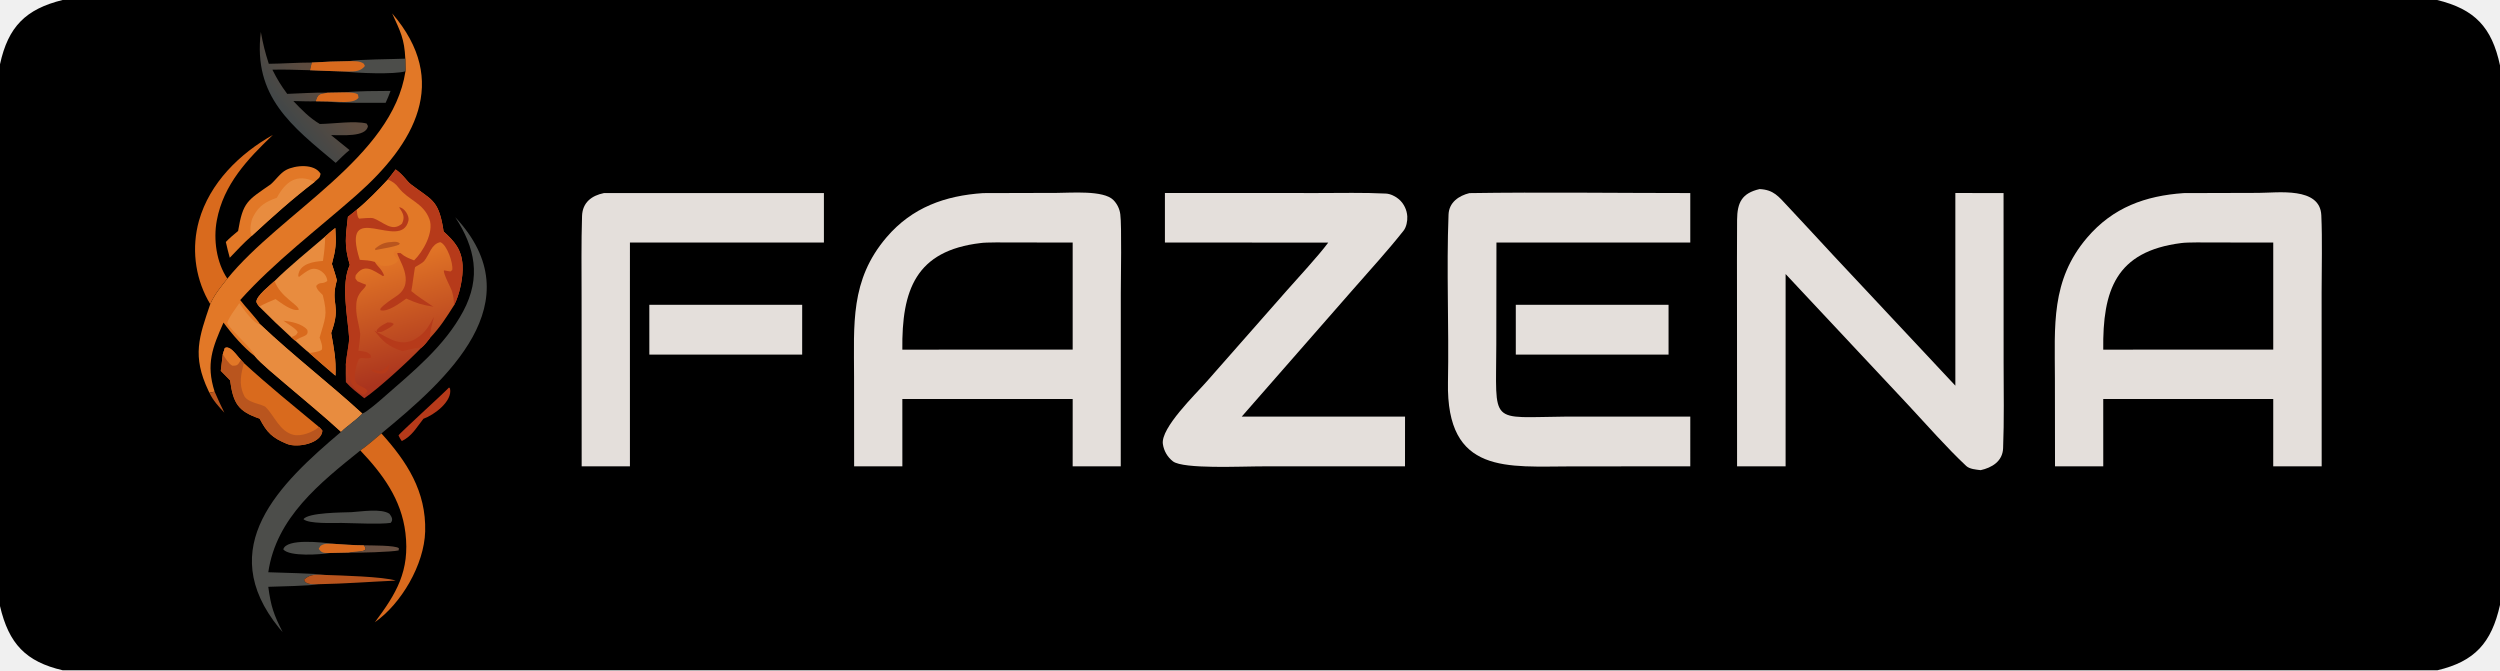
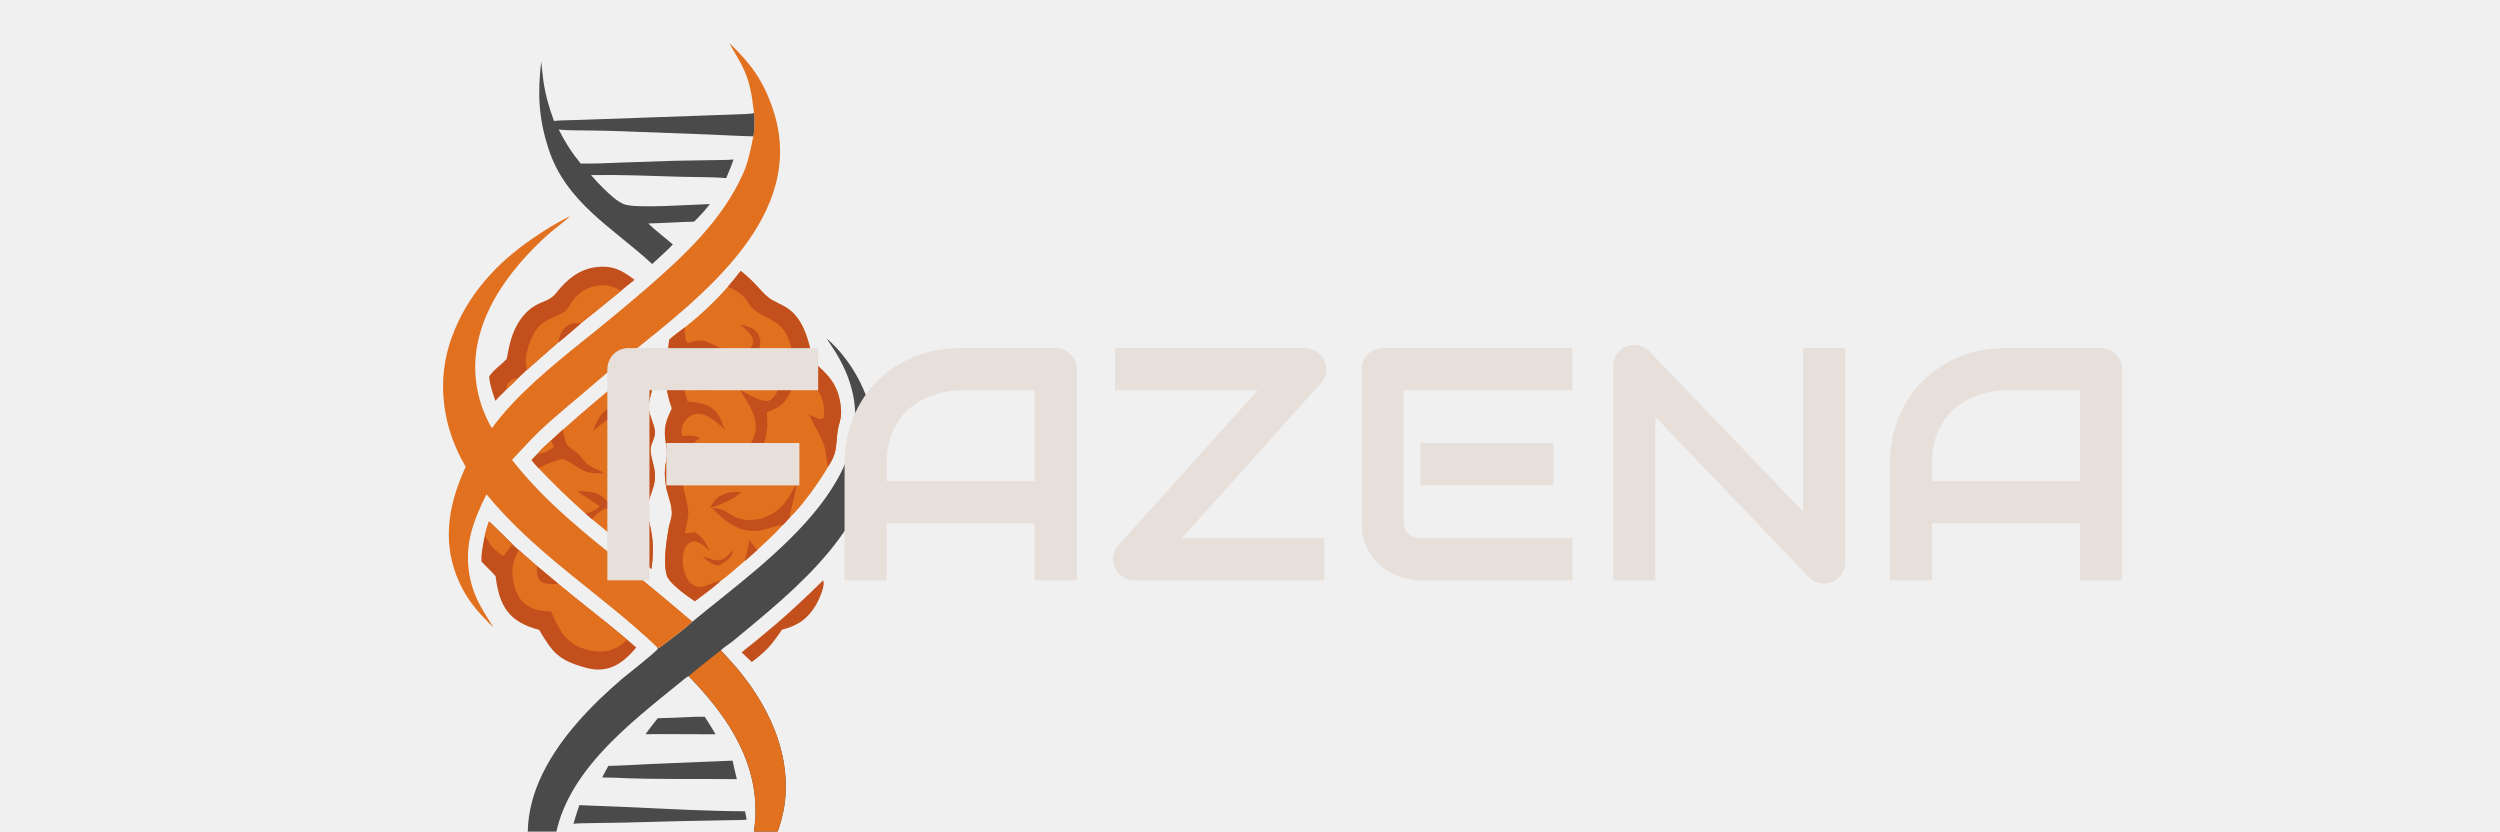
- <svg xmlns="http://www.w3.org/2000/svg" width="138" height="37" viewBox="0 0 138 37">
-   <path transform="scale(0.0705882 0.0722656)" d="M48.907 0L1905.88 0C1935.1 7.007 1948.63 20.629 1955 49.966L1955 462.079C1948.33 491.232 1935.11 505.264 1906.03 512L49.065 512C20.246 505.436 6.916 491.861 0 462.95L0 49.075C6.407 20.328 20.138 6.979 48.907 0Z" />
-   <path fill="#E4DFDB" transform="scale(0.0705882 0.0722656)" d="M1707.6 147.5L1766.06 147.336C1781.18 147.304 1814.29 142.516 1815.27 164.437C1816.13 183.747 1815.51 203.836 1815.51 223.254L1815.55 356.21L1777.66 356.212L1777.68 304.786L1715.88 304.782L1644.74 304.788L1644.75 356.214L1607.02 356.216L1606.93 289.128C1606.9 249.005 1603.56 214.17 1632.14 181.51C1652.39 158.369 1677.74 149.561 1707.6 147.5Z" />
-   <path transform="scale(0.0705882 0.0722656)" d="M1705.67 185.668C1710.52 184.966 1725.12 185.209 1730.43 185.211L1777.68 185.283L1777.68 267.062L1717.78 267.05L1644.74 267.076C1644.19 221.642 1654.59 192.028 1705.67 185.668Z" />
-   <path fill="#E4DFDB" transform="scale(0.0705882 0.0722656)" d="M768.779 147.502L826.426 147.349C837.399 147.331 862.951 145.189 870.612 152.747C873.619 155.684 875.546 159.551 876.08 163.721C877.267 172.516 876.471 212.855 876.469 224.045L876.426 356.209L838.823 356.213L838.842 304.787L777.513 304.782L705.635 304.788L705.651 356.217L667.931 356.213L667.877 287.783C667.868 247.751 664.659 213.974 693.282 181.253C713.323 158.343 739.183 149.457 768.779 147.502Z" />
-   <path transform="scale(0.0705882 0.0722656)" d="M766.847 185.656C770.836 185.002 786.453 185.196 791.054 185.199L838.83 185.285L838.834 267.064L779.423 267.05L705.63 267.08C705.105 221.62 715.997 191.518 766.847 185.656Z" />
-   <path fill="#E4DFDB" transform="scale(0.0705882 0.0722656)" d="M1376 144.423C1387.03 144.95 1390.74 150.017 1397.95 157.493C1409.83 169.816 1421.52 182.331 1433.34 194.717L1529.09 294.595L1529.08 147.438L1566.78 147.469L1566.83 277.654C1566.86 299.164 1567.29 320.929 1566.43 342.396C1566.03 352.479 1557.55 357.245 1548.89 359.131C1545.26 358.694 1540.23 358.341 1537.6 355.933C1522.31 341.935 1506.76 324.566 1492.44 309.559L1396.35 209.328L1396.34 356.216L1358.39 356.204L1358.33 228.454C1358.31 208.296 1358.26 188.141 1358.4 167.983C1358.5 154.575 1362.26 147.557 1376 144.423Z" />
-   <path fill="#E4DFDB" transform="scale(0.0705882 0.0722656)" d="M910.962 147.434L1030.78 147.449C1047.96 147.448 1066.64 147.018 1083.79 147.864C1087.34 148.039 1091.37 149.98 1094.1 152.331C1097.88 155.622 1100.19 160.289 1100.5 165.291C1100.71 168.841 1099.79 173.489 1097.58 176.217C1085.39 191.28 1071.13 206.545 1058.18 220.972L971.05 318.206L1098.74 318.207L1098.71 356.216L984.466 356.234C971.463 356.235 925.419 358.433 917.288 352.438C912.988 349.223 910.135 344.435 909.352 339.121C907.638 326.839 934.674 301.411 943.668 291.427L1005.93 222.322C1015 212.256 1030.89 195.575 1038.7 185.288L910.962 185.282L910.962 147.434Z" />
-   <path fill="#E4DFDB" transform="scale(0.0705882 0.0722656)" d="M1149.07 147.516C1205.85 146.653 1264.84 147.48 1321.8 147.472L1321.8 185.283L1170.22 185.278L1170.11 262.944C1170.06 325.579 1163.68 318.704 1225.22 318.212L1321.81 318.208L1321.8 356.217L1229.7 356.246C1178.92 356.256 1130.88 362.956 1132.31 291.855C1133.16 249.859 1131.06 205.977 1132.76 163.867C1133.14 154.524 1140.86 149.498 1149.07 147.516Z" />
-   <path fill="#E4DFDB" transform="scale(0.0705882 0.0722656)" d="M472.244 147.491L644.298 147.482L644.299 185.283L492.609 185.276L492.593 221.134L492.604 356.207L454.865 356.217L454.804 227.168C454.802 206.494 454.486 185.675 455.16 165.03C455.503 154.561 462.789 149.384 472.244 147.491Z" />
+ <svg xmlns="http://www.w3.org/2000/svg" width="965" height="321" viewBox="0 0 965 321" fill="none">
+   <g clip-path="url(#clip0_0_1)">
+     <path d="M319.024 130.594C329.187 139.242 336.855 153.95 337.58 167.46C339.44 202.081 307.169 227.353 283.065 247.326C281.514 248.611 279.7 249.631 278.24 251.005C280.901 253.951 283.584 256.757 286.068 259.878C296.633 273.149 304.192 289.206 303.241 306.487C302.229 324.859 290.158 341.864 276.889 353.965C275.593 355.148 272.627 357.563 271.2 358.488C273.132 355.802 275.395 353.055 277.416 350.379C281.958 344.362 284.841 339.39 287.942 332.623C286.284 332.861 281.246 332.846 279.352 332.907C274.132 333.107 268.913 333.339 263.696 333.604L240.872 334.67C231.915 335.171 222.651 335.832 213.701 336.108C214.41 342.705 216.239 350.646 219.334 356.555C220.624 359.018 222.718 361.4 223.787 363.972L223.89 364.224C217.68 356.717 214.268 353.44 209.668 344.722C192.324 311.849 216.016 282.634 240.281 261.89C241.974 260.442 253.587 251.436 253.957 250.328L253.398 249.589C253.845 249.885 253.903 249.974 254.436 250.061C255.056 249.676 255.636 249.246 256.21 248.798C259.931 245.899 263.802 243.151 267.28 239.96C296.441 215.758 349.247 180.884 323.061 136.813C321.785 134.666 320.349 132.699 319.024 130.594ZM288.64 330.973C297.692 303.075 285.048 280.649 265.846 261.024C265.302 261.069 264.011 262.229 263.502 262.643C243.238 279.127 215.998 299.345 213.809 327.489L256.495 329.482C267.313 329.927 277.821 330.271 288.64 330.973Z" fill="#4A4A4A" />
+     <path d="M223.625 310.784L244.624 311.631C258.746 312.304 273.449 313.083 287.582 313.155L288.226 316.392C287.094 316.498 285.887 316.509 284.745 316.541C270.27 316.754 255.798 317.079 241.328 317.517L227.603 317.729C225.84 317.771 223.036 317.773 221.358 317.981C222.034 315.518 222.815 313.209 223.625 310.784Z" fill="#4A4A4A" />
+     <path d="M279.956 293.716L282.779 293.619C283.282 296.007 283.832 298.385 284.429 300.752C269.1 300.57 252.892 300.954 237.603 300.217L232.431 300.093C233.197 298.589 233.992 297.101 234.817 295.628C240.106 295.551 245.52 295.149 250.825 294.912L279.956 293.716Z" fill="#4A4A4A" />
+     <path d="M266.179 276.775C268.212 276.627 270.017 276.648 272.046 276.688C273.392 278.824 274.99 281.243 276.176 283.436C270.452 283.382 264.728 283.362 259.003 283.376C255.733 283.344 252.462 283.356 249.191 283.413C250.508 281.442 252.399 279.165 253.882 277.239C258.078 277.142 261.979 276.985 266.179 276.775Z" fill="#4A4A4A" />
+     <path d="M278.24 251.005C280.901 253.951 283.584 256.757 286.068 259.878C296.633 273.15 304.192 289.206 303.241 306.487C302.229 324.859 290.158 341.864 276.889 353.966C275.593 355.148 272.627 357.563 271.2 358.488C273.132 355.802 275.395 353.055 277.416 350.379C281.958 344.362 284.841 339.39 287.942 332.623C288.125 332.303 288.482 331.359 288.64 330.973C297.692 303.075 285.048 280.649 265.846 261.024C266.147 260.467 276.838 252.145 278.24 251.005Z" fill="#E1701F" />
+     <path d="M285.894 104.595C288.21 106.381 289.829 107.911 291.806 110.016C293.384 111.616 294.917 113.551 296.707 114.916C298.922 116.605 301.782 117.478 304.062 119.078C309.503 122.895 311.599 129.498 312.984 135.659C313.266 136.917 313.589 138.467 313.968 139.7C319.971 144.831 323.583 148.666 324.533 156.946C325.088 161.78 323.737 162.968 323.233 167.042C322.505 172.929 323.214 174.518 319.679 180.131C316.765 185.243 309.422 195.666 304.969 199.635C304.107 200.703 303.052 201.736 302.085 202.725C299.038 206.123 295.664 209.207 292.297 212.289C290.729 213.685 289.049 215.235 287.446 216.563C285.797 217.986 279.801 223.255 278.286 224.13C275.444 226.739 271.346 229.737 268.218 232.074C265.343 230.135 258.467 225.362 257.419 222.177C255.874 217.487 257.269 208.59 258.15 203.592C258.435 201.977 259.347 199.875 259.334 198.236C259.377 194.423 257.512 190.885 256.986 187.143C256.711 185.191 256.512 183.153 256.692 181.186C256.735 179.329 257.656 175.911 257.418 174.156C256.338 166.213 255.855 165.038 259.36 157.637C256.727 150.315 256.551 145.356 257.632 137.786C257.921 135.76 258.011 133.325 258.327 131.141C259.777 129.745 262.596 127.697 264.291 126.404C270.294 121.7 275.85 116.46 280.889 110.75C282.629 108.757 284.299 106.704 285.894 104.595Z" fill="#E1701F" />
+     <path d="M285.626 125.279C288.259 125.859 291.394 126.534 292.673 128.983C296.302 135.986 286.783 141.69 280.605 139.901C276.401 138.683 271.638 134.954 267.376 137.549C261.259 141.273 263.803 149.806 265.403 154.947C274.069 155.875 276.883 157.061 279.672 165.703C275.643 162.13 269.647 156.417 264.679 162.188C263.517 163.545 262.945 165.305 263.088 167.08C263.121 167.485 263.194 167.92 263.262 168.322C266.683 167.957 267.03 167.906 270.173 169.019C265.373 172.909 264.231 174.623 263.429 180.921C262.637 187.149 265.093 191.522 265.693 197.426C265.889 199.351 264.678 203.61 264.414 205.872C265.776 205.737 266.921 205.582 268.274 205.364C271.362 207.651 272.255 209.183 273.894 212.607C272.53 211.356 269.75 208.766 267.79 209.011C261.545 209.792 262.991 222.19 266.717 225.158C271.044 228.604 274.093 224.527 278.286 224.13C275.444 226.739 271.346 229.737 268.218 232.074C265.343 230.135 258.467 225.362 257.419 222.177C255.874 217.487 257.269 208.59 258.15 203.592C258.435 201.977 259.347 199.875 259.334 198.236C259.377 194.423 257.512 190.885 256.986 187.143C256.711 185.191 256.512 183.153 256.692 181.186C256.735 179.329 257.656 175.911 257.418 174.156C256.338 166.213 255.855 165.038 259.36 157.637C256.727 150.315 256.551 145.356 257.632 137.786C257.921 135.76 258.011 133.325 258.327 131.141C259.777 129.745 262.596 127.697 264.291 126.404C264.367 127.96 264.315 131.193 265.293 132.275C266.657 132.461 268.576 130.971 271.387 131.505C276.923 132.558 282.802 139.196 288.374 135.326C293.636 131.671 288.77 127.791 285.626 125.279Z" fill="#C34F1C" />
+     <path d="M285.894 104.595C288.21 106.381 289.829 107.911 291.806 110.016C293.384 111.616 294.917 113.551 296.707 114.916C298.922 116.605 301.782 117.478 304.062 119.078C309.503 122.895 311.599 129.498 312.984 135.659C313.266 136.917 313.589 138.467 313.968 139.7C319.971 144.831 323.583 148.666 324.533 156.946C325.088 161.78 323.737 162.968 323.233 167.042C322.505 172.929 323.214 174.518 319.679 180.131C319.451 179.647 318.951 176.364 318.879 175.652C318.261 169.516 314.564 165.449 312.309 160.022C313.813 160.584 315.371 161.739 316.989 161.782C317.323 161.635 317.8 161.449 317.897 161.007C319.108 155.502 315.416 148.034 310.609 145.387C307.742 143.809 305.776 149.967 304.776 152.006C302.687 156.265 300.301 157.477 295.962 159.207C296.482 165.127 296.064 166.659 294.657 172.461C297.511 174.937 302.47 177.891 305.726 179.927C298.457 179.956 298.642 178.709 292.081 176.67C284.004 180.571 285.093 182.883 275.803 182.644C276.965 181.993 278.12 181.328 279.266 180.651C284.16 177.753 289.974 173.035 291.449 167.269C292.951 161.402 288.568 155.289 285.555 150.475C287.854 151.621 294.259 155.551 296.766 154.666C299.826 153.355 300.98 148.541 302.423 146.329C306.628 139.843 306.969 137.336 304.156 130.383C300.628 121.662 292.41 123.526 288.377 116.224C286.858 113.475 283.637 111.786 280.889 110.75C282.629 108.757 284.299 106.704 285.894 104.595Z" fill="#C34F1C" />
+     <path d="M274.868 196.079C278.583 196.176 279.855 197.295 282.851 199.055C289.026 202.683 297.478 200.085 302.081 195.091C304.284 192.702 305.767 189.586 307.403 186.788C307.058 190.865 305.791 194.894 304.821 198.843C304.751 199.129 304.854 199.382 304.969 199.635C304.107 200.703 303.052 201.736 302.085 202.725C301.07 202.283 296.386 204.153 294.791 204.501C293.294 204.84 291.759 204.985 290.225 204.934C283.889 204.702 279.017 200.458 274.868 196.079Z" fill="#C34F1C" />
+     <path d="M287.446 216.563C288.132 213.063 288.855 212.306 289.123 208.403C290.245 209.581 291.301 210.994 292.297 212.289C290.729 213.685 289.049 215.235 287.446 216.563Z" fill="#C34F1C" />
+     <path d="M284.26 145.394C285.341 145.356 287.095 145.421 287.909 146.163L287.818 146.484C286.047 147.765 277.758 149.099 275.112 149.688C273.857 150.04 272.494 150.578 271.259 151.035C275.227 147.186 278.85 145.777 284.26 145.394Z" fill="#C34F1C" />
+     <path d="M282.105 189.995C283.353 189.882 284.889 189.931 286.167 189.94C283.911 192.096 280.497 193.683 277.648 194.878C276.774 195.254 275.06 195.742 274.091 196.045C276.026 192.191 277.871 190.872 282.105 189.995Z" fill="#C34F1C" />
+     <path d="M282.681 212.553L282.806 212.741C282.581 215.443 279.452 217.228 277.256 218.361C274.992 217.81 274.109 217.278 272.371 215.851L271.286 214.562C276.771 216.895 278.477 217.493 282.681 212.553Z" fill="#C34F1C" />
+     <path d="M281.511 16.579C289.963 24.774 294.498 30.861 298.313 42.069C312.258 83.034 270.77 114.466 243.07 136.704C236.73 141.862 230.47 147.116 224.291 152.462C216.953 158.712 209.524 164.607 203.036 171.766C201.277 173.707 199.377 175.561 197.636 177.522C210.579 193.983 225.898 205.954 242.094 218.99C250.573 225.88 258.969 232.871 267.28 239.96C263.802 243.151 259.931 245.899 256.21 248.798C255.636 249.246 255.056 249.676 254.436 250.061C253.903 249.974 253.845 249.885 253.398 249.589C231.956 229.179 206.949 214.192 187.807 190.801C185.442 195.29 182.796 201.506 181.669 206.415C179.562 215.223 180.655 224.486 184.754 232.572C186.217 235.507 188.722 239.406 190.506 242.225C184.022 235.912 179.477 230.761 176.139 222.021C170.654 207.658 173.552 193.657 179.759 180.17C170.754 164.887 168.265 146.972 174.382 130.193C180.304 113.952 191.594 101.54 205.818 91.894C210.693 88.589 214.777 85.962 220.13 83.445C216.932 86.322 213.281 88.834 210.045 91.866C199.128 102.094 188.98 114.783 185.085 129.396C181.767 141.513 183.49 154.445 189.868 165.29C198.762 152.926 213.034 141.251 224.912 131.715C233.157 125.165 241.268 118.451 249.241 111.577C263.895 98.88 278.788 85.057 286.848 66.972C288.812 62.563 289.865 57.338 290.779 52.623C291.242 51.382 291.287 44.812 291.03 43.347C290.136 36.515 289.571 31.447 286.287 25.096C284.808 22.236 282.911 19.32 281.511 16.579Z" fill="#E1701F" />
+     <path d="M245.544 142.036C247.311 140.344 249.465 138.537 251.341 136.943C252.07 141.404 252.71 145.322 251.831 149.871C251.387 152.17 250.267 155.084 250.402 157.362C250.578 160.352 252.386 163.313 252.782 166.309C253.121 168.875 251.051 171.316 251.111 173.612C251.208 177.36 253.052 180.571 252.832 184.484C252.585 188.882 249.932 192.589 249.931 196.88C249.93 199.127 250.86 202.276 251.292 204.564C252.295 209.877 252.217 214.346 251.435 219.638C250.405 218.819 245.401 214.808 244.827 213.985C243.305 213.018 240.588 210.54 239.208 209.314L237.561 207.907C234.782 205.483 231.395 202.823 228.511 200.41L225.997 198.231C219.687 192.641 213.628 186.777 207.838 180.657C206.87 179.598 206.067 178.705 205.18 177.582C206.063 176.597 206.766 175.869 207.72 174.952C208.954 173.463 211.199 171.444 212.646 170.081C214.166 168.671 215.695 167.272 217.233 165.882C226.459 157.69 235.899 149.738 245.544 142.036Z" fill="#E1701F" />
+     <path d="M245.544 142.036C247.311 140.344 249.465 138.537 251.341 136.943C252.07 141.404 252.71 145.322 251.831 149.871C251.387 152.17 250.267 155.084 250.402 157.362C250.578 160.352 252.386 163.313 252.782 166.309C253.121 168.875 251.051 171.316 251.111 173.612C251.208 177.36 253.052 180.571 252.832 184.484C252.585 188.882 249.932 192.589 249.931 196.88C249.93 199.127 250.86 202.276 251.292 204.564C252.295 209.877 252.217 214.346 251.435 219.638C250.405 218.819 245.401 214.808 244.827 213.985C243.305 213.018 240.588 210.54 239.208 209.314L237.561 207.907C240.176 206.025 241.655 205.659 244.817 205.385C244.137 202.874 243.368 200.447 243.361 197.828C243.329 195.476 244.223 193.28 244.842 191.037C246.217 186.054 246.56 180.471 244.387 175.653C243.163 172.941 241.223 171.169 238.861 169.448C239.93 168.785 240.646 168.378 241.772 167.82C243.36 168.029 244.41 168.224 245.971 168.587C246.01 164.75 245.089 160.422 240.322 160.246C236.013 160.088 231.828 163.89 228.789 166.532C232.194 157.425 234.761 156.71 244.045 155.283C244.726 151.619 245.9 145.59 245.544 142.036Z" fill="#C34F1C" />
+     <path d="M239.208 209.314C242.161 207.941 245.606 211.6 244.827 213.985C243.305 213.018 240.588 210.54 239.208 209.314Z" fill="#E1701F" />
+     <path d="M212.646 170.081C214.166 168.671 215.695 167.272 217.233 165.882C217.53 167.253 218.06 170.062 218.629 171.221C219.288 172.565 222.259 174.213 223.3 175.282C224.86 176.886 225.525 178.477 227.545 179.729C229.25 180.785 231.636 181.549 233.182 182.676C229.945 182.717 227.001 182.815 224.093 181.112C221.658 179.685 219.619 177.914 216.853 177.123C214.262 177.888 210.226 179.409 207.838 180.657C206.87 179.598 206.067 178.705 205.18 177.582C206.063 176.597 206.766 175.869 207.72 174.952C208.954 173.463 211.199 171.444 212.646 170.081Z" fill="#C34F1C" />
+     <path d="M212.646 170.081L213.855 172.475C212.145 173.647 209.9 175.447 207.72 174.952C208.954 173.463 211.199 171.444 212.646 170.081Z" fill="#E1701F" />
+     <path d="M222.998 189.573C229.804 189.613 233.323 190.286 236.337 197.069L233.73 196.096C231.812 197.289 229.857 198.554 228.511 200.41L225.997 198.231C227.704 198.076 230.185 196.523 231.558 195.521C229.055 193.664 225.045 191.393 222.998 189.573Z" fill="#C34F1C" />
+     <path d="M208.906 23.727C209.172 25.796 209.312 28.035 209.606 30.23C210.432 36.38 211.756 40.907 213.824 46.698C215.717 46.446 219.544 46.407 221.514 46.351L232.765 45.968L273.8 44.524L284.352 44.144C286.009 44.083 289.327 44.02 290.862 43.734L291.03 43.347C291.287 44.812 291.242 51.382 290.78 52.623C285.268 52.534 279.535 52.157 274.002 51.934L241.097 50.705C236.265 50.509 231.429 50.394 226.592 50.36C223.947 50.334 218.089 50.352 215.673 50.008C217.972 54.691 220.814 59.09 224.143 63.117C229.115 63.234 234.782 62.944 239.773 62.75L260.379 62.06C266.698 61.899 273.019 61.911 279.336 61.743C280.604 61.709 281.877 61.715 283.133 61.526C282.302 64.118 281.352 66.272 280.294 68.772C275.292 68.261 267.687 68.389 262.446 68.224C251.085 67.865 239.506 67.404 228.151 67.579C229.702 69.432 231.354 71.2 233.1 72.874C235.322 74.992 238.02 77.713 240.904 78.841C245.448 80.618 267.54 78.912 274.027 78.771C272.017 81.378 270.25 83.227 267.923 85.557C262.198 85.67 256.13 86.126 250.228 86.261C252.497 88.544 257.087 92.068 259.708 94.347C258.094 96.211 253.76 99.964 251.735 101.913C236.444 87.761 218.337 78.202 211.63 57.134C207.831 45.202 207.513 36.093 208.906 23.727Z" fill="#4A4A4A" />
+     <path d="M187.111 206.838C187.61 204.89 188.064 203.143 188.788 201.253C191.816 204.151 194.811 207.082 197.773 210.045C198.606 210.846 199.431 211.683 200.341 212.392L207.225 218.461C209.976 220.72 212.707 223.003 215.417 225.31C224.187 232.602 233.284 239.467 242.071 246.905C243.251 247.864 244.452 248.941 245.605 249.941C240.147 256.393 234.642 260.096 226.051 257.73C215.579 254.846 213.31 251.932 208.115 243.143C196.36 240.017 192.722 233.986 191.3 222.416C189.903 220.729 187.499 218.587 185.819 216.68C185.743 213.217 186.449 210.212 187.111 206.838Z" fill="#C34F1C" />
+     <path d="M200.341 212.392L207.225 218.461C209.976 220.72 212.707 223.003 215.417 225.31C224.187 232.602 233.284 239.466 242.071 246.905C236.998 251.998 231.217 252.485 224.629 250.159C217.722 247.72 215.537 242.168 212.702 236.023C205.196 235.877 200.182 233.386 198.369 225.516C197.233 220.584 197.626 216.725 200.341 212.392Z" fill="#E1701F" />
+     <path d="M207.225 218.461C209.976 220.72 212.707 223.003 215.417 225.31C213.472 225.624 209.856 225.596 208.441 224.088C207.038 222.593 207.204 220.346 207.225 218.461Z" fill="#C34F1C" />
+     <path d="M187.111 206.838C187.61 204.89 188.064 203.143 188.788 201.253C191.816 204.151 194.811 207.082 197.773 210.045C196.712 211.642 195.553 213.172 194.301 214.627C192.052 213.104 190.488 212.025 188.976 209.712C188.359 208.77 187.911 207.88 187.226 206.984L187.111 206.838Z" fill="#E1701F" />
+     <path d="M195.556 138.63C195.88 137.243 196.115 135.823 196.394 134.443C197.892 127.037 201.641 119.603 209.127 116.727C211.302 115.891 213.309 114.888 214.762 112.988C218.601 108.042 223.531 103.936 229.963 103.129C236.416 102.319 240.101 104.264 244.956 108.043C243.091 109.457 241.485 110.765 239.696 112.274C234.533 116.503 229.343 120.7 224.127 124.865C221.648 126.985 217.956 130.332 215.406 132.196L203.431 142.742C202.261 143.846 201.06 145.014 199.861 146.078C198.466 147.561 197.204 148.708 195.7 150.072C194.615 151.41 192.624 152.997 191.227 154.738C190.112 151.525 189.164 148.817 188.792 145.388C190.421 142.847 193.361 140.838 195.556 138.63Z" fill="#C34F1C" />
+     <path d="M203.431 142.742C201.925 138.47 204.187 131.974 206.366 128.283C209.469 123.027 213.253 123.224 217.949 120.288C218.846 119.728 220.072 117.579 220.708 116.599C222.723 113.45 225.916 111.224 229.585 110.41C233.264 109.607 236.547 110.293 239.696 112.274C234.533 116.503 229.343 120.7 224.127 124.865C221.648 126.985 217.956 130.332 215.406 132.196L203.431 142.742Z" fill="#E1701F" />
+     <path d="M215.406 132.196C216.412 127.428 218.747 124.027 224.127 124.865C221.648 126.985 217.956 130.332 215.406 132.196Z" fill="#C34F1C" />
+     <path d="M195.7 150.072C194.869 148.291 197.805 145.811 199.861 146.078C198.466 147.561 197.204 148.708 195.7 150.072Z" fill="#E1701F" />
+     <path d="M317.705 224.013C318.794 225.891 315.973 231.827 314.924 233.582C311.681 239.012 307.869 241.526 301.824 243.079C297.672 249.225 296.095 250.969 290.217 255.543L288.433 253.862L286.289 251.827C287.389 250.79 289.714 249.061 290.977 248.036C293.795 245.727 296.593 243.394 299.37 241.037C305.686 235.582 311.801 229.904 317.705 224.013Z" fill="#C34F1C" />
+     <path d="M308.562 187.375H257.188V171H308.562V187.375ZM315.812 150.625H250.688V224H234.438V142.562C234.438 141.438 234.646 140.375 235.062 139.375C235.479 138.375 236.042 137.5 236.75 136.75C237.5 136 238.375 135.417 239.375 135C240.375 134.583 241.458 134.375 242.625 134.375H315.812V150.625ZM415.625 224H399.375V202H342.25V224H326V179.188C326 172.646 327.125 166.625 329.375 161.125C331.625 155.625 334.75 150.896 338.75 146.938C342.75 142.979 347.479 139.896 352.938 137.688C358.396 135.479 364.354 134.375 370.812 134.375H407.438C408.562 134.375 409.625 134.583 410.625 135C411.625 135.417 412.5 136 413.25 136.75C414 137.5 414.583 138.375 415 139.375C415.417 140.375 415.625 141.438 415.625 142.562V224ZM342.25 185.75H399.375V150.625H370.812C370.312 150.625 369.25 150.708 367.625 150.875C366.042 151 364.188 151.354 362.062 151.938C359.979 152.521 357.771 153.417 355.438 154.625C353.104 155.833 350.958 157.5 349 159.625C347.042 161.75 345.417 164.417 344.125 167.625C342.875 170.792 342.25 174.646 342.25 179.188V185.75ZM511.25 139.25C511.875 140.708 512.062 142.25 511.812 143.875C511.562 145.458 510.896 146.812 509.812 147.938L456.188 207.75H511.125V224H437.875C436.292 224 434.812 223.562 433.438 222.688C432.104 221.771 431.104 220.583 430.438 219.125C429.729 217.667 429.5 216.146 429.75 214.562C430.042 212.979 430.708 211.604 431.75 210.438L485.5 150.625H430.438V134.375H503.812C505.396 134.375 506.854 134.833 508.188 135.75C509.562 136.625 510.583 137.792 511.25 139.25ZM599.625 187.375H548.312V171H599.625V187.375ZM606.938 224H548.312C546.062 224 543.604 223.604 540.938 222.812C538.271 222.021 535.792 220.729 533.5 218.938C531.25 217.104 529.354 214.75 527.812 211.875C526.312 208.958 525.562 205.396 525.562 201.188V142.562C525.562 141.438 525.771 140.375 526.188 139.375C526.604 138.375 527.167 137.5 527.875 136.75C528.625 136 529.5 135.417 530.5 135C531.5 134.583 532.583 134.375 533.75 134.375H606.938V150.625H541.812V201.188C541.812 203.312 542.375 204.938 543.5 206.062C544.625 207.188 546.271 207.75 548.438 207.75H606.938V224ZM712.25 217.062C712.25 218.229 712.021 219.312 711.562 220.312C711.146 221.312 710.562 222.188 709.812 222.938C709.104 223.646 708.25 224.208 707.25 224.625C706.25 225.042 705.188 225.25 704.062 225.25C703.062 225.25 702.042 225.062 701 224.688C700 224.312 699.104 223.708 698.312 222.875L638.938 160.875V224H622.688V141.312C622.688 139.646 623.146 138.146 624.062 136.812C625.021 135.438 626.229 134.417 627.688 133.75C629.229 133.125 630.812 132.979 632.438 133.312C634.062 133.604 635.458 134.354 636.625 135.562L696 197.5V134.375H712.25V217.062ZM819.125 224H802.875V202H745.75V224H729.5V179.188C729.5 172.646 730.625 166.625 732.875 161.125C735.125 155.625 738.25 150.896 742.25 146.938C746.25 142.979 750.979 139.896 756.438 137.688C761.896 135.479 767.854 134.375 774.312 134.375H810.938C812.062 134.375 813.125 134.583 814.125 135C815.125 135.417 816 136 816.75 136.75C817.5 137.5 818.083 138.375 818.5 139.375C818.917 140.375 819.125 141.438 819.125 142.562V224ZM745.75 185.75H802.875V150.625H774.312C773.812 150.625 772.75 150.708 771.125 150.875C769.542 151 767.688 151.354 765.562 151.938C763.479 152.521 761.271 153.417 758.938 154.625C756.604 155.833 754.458 157.5 752.5 159.625C750.542 161.75 748.917 164.417 747.625 167.625C746.375 170.792 745.75 174.646 745.75 179.188V185.75Z" fill="#E6DFDA" />
+   </g>
  <defs>
-     <linearGradient id="gradient_0" gradientUnits="userSpaceOnUse" x1="326.677" y1="285.323" x2="303.904" y2="198.58">
-       <stop offset="0" stop-color="#AA341E" />
-       <stop offset="1" stop-color="#E17426" />
-     </linearGradient>
+     <clipPath id="clip0_0_1">
+       <rect width="965" height="321" rx="24" fill="white" />
+     </clipPath>
  </defs>
-   <path fill="url(#gradient_0)" transform="scale(0.0705882 0.0722656)" d="M309.377 129.421C315.686 133.83 318.112 138.431 321.287 140.799C337.256 152.708 342.588 152.389 346.397 173.72C346.585 174.751 346.743 175.786 346.872 176.825C355.313 184.331 360.957 190.368 361.744 202.598C362.322 211.595 359.401 225.235 355.073 233.162C348.752 242.839 344.471 249.634 336.351 258.075C334.127 260.852 332.115 263.609 329.31 265.803C319.923 275.39 295.98 296.899 284.869 304.21C279.96 300.389 274.62 296.519 270.476 291.91C270.412 287.653 270.253 283.047 270.419 278.822C270.674 272.916 273.261 261.624 273.035 258.208C271.975 242.183 266.348 217.141 273.54 202.384C268.965 187.211 270.339 180.982 272.068 165.628L279.02 160.166C287.362 153.538 295.974 144.795 303.361 137.083L309.377 129.421Z" />
-   <path fill="#E27827" transform="scale(0.0705882 0.0722656)" d="M303.361 137.083C307.369 139.031 308.988 139.901 311.809 143.468C319.386 153.045 331.027 154.812 335.828 167.461C339.526 177.199 330.825 192.384 323.813 198.901C319.509 197.215 316.752 196.343 313.187 193.294L312.09 191.735L309.32 191.469C307.63 193.287 308 192.41 307.961 195.01C309.111 196.179 310.292 197.339 311.352 198.589C309.278 202.722 302.491 203.628 298.249 202.894C296.497 202.59 296.456 200.258 293.086 200.07C289.452 198.878 285.187 198.744 281.34 198.468C265.723 150.083 313.697 193.066 319.433 168.422C320.233 164.989 316.214 158.51 312.095 158.315C315.191 162.981 316.896 165.543 314.392 170.807C306.423 177.737 299.543 169.213 291.776 166.681C290.143 166.148 282.871 166.816 280.797 167.004C279.172 165.338 279.254 162.577 279.02 160.166C287.362 153.538 295.974 144.795 303.361 137.083Z" />
-   <path fill="#B9551E" transform="scale(0.0705882 0.0722656)" d="M308.103 184.693C310.344 184.73 310.686 184.714 312.619 185.818L312.08 186.883C307.735 188.638 300.91 189.645 296.14 190.523L293.417 191.025L293.432 189.804C298.712 185.637 301.484 185.073 308.103 184.693Z" />
-   <path fill="#B63A1A" transform="scale(0.0705882 0.0722656)" d="M309.377 129.421C315.686 133.83 318.112 138.431 321.287 140.799C337.256 152.708 342.588 152.389 346.397 173.72C346.585 174.751 346.743 175.786 346.872 176.825C355.313 184.331 360.957 190.368 361.744 202.598C362.322 211.595 359.401 225.235 355.073 233.162C354.925 229.246 354.641 226.62 353.554 222.847C352.669 219.776 346.522 209.253 347.144 206.512L352.272 207.381L353.667 206.238C354.513 201.077 349.497 186.735 344.295 184.99C337.264 186.396 335.902 194.35 331.623 199.494C330.667 200.644 326.088 203.212 324.658 203.995C324.186 204.686 322.382 219.418 321.656 222.366C325.566 225.789 334.266 231.231 338.932 234.312C329.522 232.765 326.157 231.737 317.725 228.06C312.967 231.398 303.331 238.565 297.554 237.003L297.376 235.963C300.079 232.38 307.015 228.266 310.658 225.756C325.85 215.287 310.18 196.431 310.728 193.266L313.187 193.294C316.752 196.343 319.509 197.215 323.813 198.901C330.825 192.384 339.526 177.199 335.828 167.461C331.027 154.812 319.386 153.045 311.809 143.468C308.988 139.901 307.369 139.031 303.361 137.083L309.377 129.421Z" />
-   <path fill="#B63A1A" transform="scale(0.0705882 0.0722656)" d="M279.02 160.166C279.254 162.577 279.172 165.338 280.797 167.004C282.871 166.816 290.143 166.148 291.776 166.681C299.543 169.213 306.423 177.737 314.392 170.807C316.896 165.543 315.191 162.981 312.095 158.315C316.214 158.51 320.233 164.989 319.433 168.422C313.697 193.066 265.723 150.083 281.34 198.468C285.187 198.744 289.452 198.878 293.086 200.07L293.294 200.385C296.262 204.819 297.914 204.745 300.389 210.381L299.462 210.886C291.733 206.605 285.036 200.729 278.17 210.213C277.731 213.239 277.479 212.084 279.498 214.821C281.836 215.828 283.779 216.646 286.21 217.479C286.093 220.757 279.385 222.562 278.66 231.968C277.945 241.247 280.53 245.996 281.677 255.002C281.894 256.707 280.566 265.421 280.327 267.889C284.89 268.603 286.635 268.248 289.745 271.042L290.226 273.073C285.557 274.929 281.683 271.927 280.277 275.021C278.64 278.621 276.642 286.671 277.713 290.608C279.037 295.475 285.462 294.941 287.359 298.755C285.71 301.042 286.291 301.018 284.099 301.592C274.482 297.505 272.686 287.192 270.419 278.822C270.674 272.916 273.261 261.624 273.035 258.208C271.975 242.183 266.348 217.141 273.54 202.384C268.965 187.211 270.339 180.982 272.068 165.628L279.02 160.166Z" />
-   <path fill="#B63A1A" transform="scale(0.0705882 0.0722656)" d="M292.664 252.404C304.418 258.437 314.86 266.934 328.035 256.815C333.742 252.432 335.873 248.172 339.379 242.097C338.152 246.769 336.006 253.445 336.351 258.075C334.127 260.852 332.115 263.609 329.31 265.803C325.963 265.287 318.327 267.424 314.661 268.262C303.518 264.551 299.788 261.241 292.664 252.404Z" />
-   <path fill="#B63A1A" transform="scale(0.0705882 0.0722656)" d="M302.893 246.319C305.711 246.444 305.933 245.986 307.905 247.469C306.8 249.733 301.128 252.158 298.584 253.468C296.836 253.736 296.502 253.738 294.738 253.573L294.554 252.13C297.25 249.063 299.272 248.22 302.893 246.319Z" />
-   <path fill="#B63A1A" transform="scale(0.0705882 0.0722656)" d="M304.647 278.086C303.503 287.057 297.249 286.603 290.831 283.352L290.747 282.865L291.49 282.122L296.852 283.438C299.947 282.993 302.262 280.283 304.647 278.086Z" />
-   <path fill="#E27827" transform="scale(0.0705882 0.0722656)" d="M306.659 10.245C352.449 62.152 324.146 109.902 278.797 148.978C248.708 174.904 214.559 200.038 187.833 229.192C191.551 234.053 201.111 243.88 203.438 247.74C229.865 272.164 257.167 292.496 283.33 315.928C277.905 321.345 271.504 325.219 266.706 329.866C252.316 316.934 237.379 305.142 222.589 292.759C217.504 288.502 203.098 276.908 199.378 272.148C190.674 265.662 181.272 255.146 174.784 246.404C166.159 265.475 160.924 277.968 167.83 299.151L163.8 300.083C163.503 299.521 163.218 298.953 162.943 298.38C150.049 271.658 155.657 257.501 164.414 232.339C167.117 225.746 173.252 218.297 177.785 212.837C219.863 162.31 306.859 120.251 317.086 54.427L316.95 44.805C316.228 29.55 313.11 24.066 306.659 10.245Z" />
-   <path fill="#E88C3F" transform="scale(0.0705882 0.0722656)" d="M187.145 231.566C190.21 235.884 198.359 247.416 203.438 247.74C229.865 272.164 257.167 292.496 283.33 315.928C277.905 321.345 271.504 325.219 266.706 329.866C252.316 316.934 237.379 305.142 222.589 292.759C217.504 288.502 203.098 276.908 199.378 272.148C197.457 266.324 182.772 254.742 177.741 247.066C177.694 244.098 184.914 234.771 187.145 231.566Z" />
-   <path fill="#4C4D4A" transform="scale(0.0705882 0.0722656)" d="M355.959 165.853C418.274 230.939 348.954 290.312 298.261 331.081C292.958 335.463 287.443 340.231 281.78 344.089C250.112 368.954 216.013 395.332 209.8 437.112C218.83 437.486 247.227 437.961 254.261 439.169C247.858 438.96 242.721 438.145 237.79 442.736C238.839 447.123 245.621 446.082 249.335 446.247C241.494 447.582 218.797 447.911 209.793 448.235C211.876 463.407 214.03 469.342 221.019 482.818C220.064 481.817 219.145 480.783 218.263 479.717C166.989 417.889 218.449 369.714 266.706 329.866C271.504 325.219 277.905 321.345 283.33 315.928C286.687 314.908 296.989 306.086 300.187 303.345C322.856 283.916 347.67 264.439 362.237 237.757C376.4 211.816 371.506 189.025 355.959 165.853Z" />
-   <path fill="#E4DFDB" transform="scale(0.0705882 0.0722656)" d="M507.773 232.841L627.307 232.837L627.297 270.858L507.787 270.878L507.773 232.841Z" />
-   <path fill="#E4DFDB" transform="scale(0.0705882 0.0722656)" d="M1185.35 232.825L1304.81 232.834L1304.81 270.873L1185.36 270.862L1185.35 232.825Z" />
-   <path fill="#E88C3F" transform="scale(0.0705882 0.0722656)" d="M254.304 180.657C256.944 178.352 259.338 176.193 262.213 174.178C263.002 186.417 262.721 189.805 259.543 201.62C260.72 205.275 262.563 210.473 263.4 214.078C257.974 233.15 267.28 232.134 258.965 254.324C261.187 266.86 262.891 274.048 262.343 286.963C255.477 281.268 248.673 275.5 241.931 269.658C238.525 267.088 234.23 263.147 230.916 260.284L227.718 257.617C219.215 250.082 210.918 242.317 202.835 234.332C202.092 233.29 200.442 231.37 200.5 230.358C200.756 225.835 210.942 218.11 214.738 214.621C225.491 204.088 242.421 190.594 254.304 180.657Z" />
-   <path fill="#D96A1D" transform="scale(0.0705882 0.0722656)" d="M254.304 180.657C256.944 178.352 259.338 176.193 262.213 174.178C263.002 186.417 262.721 189.805 259.543 201.62C260.72 205.275 262.563 210.473 263.4 214.078C257.974 233.15 267.28 232.134 258.965 254.324C261.187 266.86 262.891 274.048 262.343 286.963C255.477 281.268 248.673 275.5 241.931 269.658C244.746 269.211 249.587 268.791 251.626 267.107C252.636 264.635 250.843 260.644 249.933 257.891C254.125 243.265 256.556 241.09 252.386 225.345C250.361 223.309 247.507 221.07 247.286 218.367C250.267 214.865 251.837 217.513 255.94 214.632C255.634 208.78 248.299 203.597 242.607 205.855C239.754 206.987 236.283 209.709 233.735 211.57L233.211 210.715C233.877 201.487 244.956 199.825 252.527 199.318C253.613 192.124 254.141 187.905 254.304 180.657Z" />
-   <path fill="#D96A1D" transform="scale(0.0705882 0.0722656)" d="M214.738 214.621C219.112 226.777 232.937 232.304 233.701 236.59C228.501 238.16 219.716 231.323 215.494 228.456C212.19 229.846 205.513 232.411 202.835 234.332C202.092 233.29 200.442 231.37 200.5 230.358C200.756 225.835 210.942 218.11 214.738 214.621Z" />
-   <path fill="#D96A1D" transform="scale(0.0705882 0.0722656)" d="M221.649 244.933C227.486 245.605 236.279 247.221 240.291 251.929C241.878 257.448 235.735 256.278 230.916 260.284L227.718 257.617C230.864 256.118 231.567 256.463 232.844 253.785C231.575 250.911 225.221 247.773 221.649 244.933Z" />
-   <path fill="#D96A1D" transform="scale(0.0705882 0.0722656)" d="M174.226 270.605L175.851 265.85C180.207 263.726 185.012 271.645 188.362 274.821L190.712 277.301C209.456 294.161 229.794 310.204 249.413 326.115C250.334 326.719 251.372 328.093 252.12 328.977C251.455 338.778 232.442 342.315 224.449 339.087C212.877 334.413 208.783 330.51 203.048 319.784C186.237 314.223 182.375 308.128 179.924 290.499L172.65 283.254L174.226 270.605Z" />
-   <path fill="#B9551E" transform="scale(0.0705882 0.0722656)" d="M174.226 270.605L175.851 265.85C180.207 263.726 185.012 271.645 188.362 274.821L190.712 277.301C188.588 285.434 186.566 293.204 190.621 301.565C192.638 307.745 205.297 308.585 207.788 310.993C214.527 317.507 218.704 329.58 229.464 332.135C235.559 333.582 244.85 330.081 249.413 326.115C250.334 326.719 251.372 328.093 252.12 328.977C251.455 338.778 232.442 342.315 224.449 339.087C212.877 334.413 208.783 330.51 203.048 319.784C186.237 314.223 182.375 308.128 179.924 290.499L172.65 283.254L174.226 270.605Z" />
-   <path fill="#E27827" transform="scale(0.0705882 0.0722656)" d="M174.226 270.605L175.851 265.85C180.207 263.726 185.012 271.645 188.362 274.821C186.139 278.597 185.84 279.482 181.655 279.339C178.567 277.591 176.275 273.62 174.226 270.605Z" />
-   <path fill="#D96A1D" transform="scale(0.0705882 0.0722656)" d="M298.261 331.081C318.208 352.633 333.359 375.358 332.484 405.954C331.76 431.276 313.735 461.233 293.137 475.298C309.937 453.428 320.601 436.147 317.055 407.122C313.922 381.481 299.342 362.187 281.78 344.089C287.443 340.231 292.958 335.463 298.261 331.081Z" />
-   <defs>
-     <linearGradient id="gradient_1" gradientUnits="userSpaceOnUse" x1="248.583" y1="61.664" x2="221.046" y2="84.509">
-       <stop offset="0" stop-color="#5D4B3E" />
-       <stop offset="1" stop-color="#424748" />
-     </linearGradient>
-   </defs>
-   <path fill="url(#gradient_1)" transform="scale(0.0705882 0.0722656)" d="M262.507 124.419C228.331 96.468 197.684 73.924 203.976 24.428C205.732 33.823 207.216 39.67 210.191 48.719C221.367 48.635 232.266 47.777 243.886 47.773C243.515 49.274 242.678 52.254 242.478 53.646C233.286 53.436 222.065 52.932 212.992 53.246C217.031 60.907 219.367 64.767 224.601 71.707C233.499 71.414 247.763 70.5 256.28 70.797C250.27 72.054 248.844 71.049 246.925 77.367C242.373 77.601 234.223 77.24 229.404 77.183C235.748 83.685 242.152 90.193 250.101 94.707C260.352 94.593 277.562 92.047 286.686 94.35L287.724 96.246C286.575 105.06 266.498 103.065 258.89 103.208L273.346 114.632C270.051 117.128 265.639 121.497 262.507 124.419Z" />
-   <path fill="#E27827" transform="scale(0.0705882 0.0722656)" d="M186.209 176.403C189.983 154.011 193.582 153.132 211.664 140.817C215.556 137.529 219.135 132.223 223.669 129.853C230.813 126.118 245.997 124.783 250.722 132.776C250.073 136.211 249.224 136.005 246.152 138.819C228.848 151.711 212.767 165.807 196.771 180.261C190.617 185.549 185.33 191.087 179.684 196.879C178.583 193.387 177.518 188.505 176.608 184.852C178.809 182.36 183.497 178.668 186.209 176.403Z" />
-   <path fill="#E88C3F" transform="scale(0.0705882 0.0722656)" d="M216.532 151C223.496 138.451 232.25 132.388 246.152 138.819C228.848 151.711 212.767 165.807 196.771 180.261C194.901 176.537 196.051 169.15 197.977 165.5C202.513 156.905 207.905 154.17 216.532 151Z" />
-   <path fill="#D96A1D" transform="scale(0.0705882 0.0722656)" d="M164.414 232.339C163.743 231.248 163.097 230.14 162.477 229.018C152.296 210.612 149.815 188.919 155.576 168.687C164.005 139.574 187.485 117.318 213.375 103.061C193.745 121.435 174.81 140.735 169.544 168.366C166.759 182.982 169.242 200.464 177.785 212.837C173.252 218.297 167.117 225.746 164.414 232.339Z" />
-   <path fill="#4C4D4A" transform="scale(0.0705882 0.0722656)" d="M316.95 44.805L317.086 54.427C308.981 57.044 278.124 55.819 269.141 54.587C260.365 54.431 251.276 53.971 242.478 53.646C242.678 52.254 243.515 49.274 243.886 47.773C253.54 47.175 263.207 46.82 272.878 46.707C279.135 45.308 308.21 45.224 316.95 44.805Z" />
-   <path fill="#D96A1D" transform="scale(0.0705882 0.0722656)" d="M272.878 46.707C276.787 46.765 281.414 46.373 284.479 48.664L285.359 50.39C281.099 55.659 275.31 54.348 269.141 54.587C260.365 54.431 251.276 53.971 242.478 53.646C242.678 52.254 243.515 49.274 243.886 47.773C253.54 47.175 263.207 46.82 272.878 46.707Z" />
-   <path fill="#4C4D4A" transform="scale(0.0705882 0.0722656)" d="M274.773 391.223C283.053 390.711 298.102 388.243 304.551 392.452C306.303 394.677 307.724 397.103 305.495 399.399C297.591 400.605 276.426 399.6 267.047 399.454C260.457 399.435 241.308 400.269 237.293 396.55C241.164 391.44 267.77 391.491 274.773 391.223Z" />
-   <path fill="#4C4D4A" transform="scale(0.0705882 0.0722656)" d="M258.152 422.394C250.79 423.591 226.469 425.386 221.53 419.655C223.891 410.976 252.489 414.382 259.925 415.33C267.883 415.824 276.533 416.524 284.444 416.532C285.648 418.059 286.094 418.039 285.638 420.154C281.353 421.989 277.074 421.13 272.838 422.07L258.152 422.394Z" />
-   <path fill="#D96A1D" transform="scale(0.0705882 0.0722656)" d="M259.925 415.33C267.883 415.824 276.533 416.524 284.444 416.532C285.648 418.059 286.094 418.039 285.638 420.154C281.353 421.989 277.074 421.13 272.838 422.07L258.152 422.394C253.903 422.315 251.757 422.916 249.269 419.219L250.488 417.154C253.189 414.945 256.381 415.356 259.925 415.33Z" />
-   <path fill="#4C4D4A" transform="scale(0.0705882 0.0722656)" d="M269.652 70.555C279.694 69.41 294.934 69.567 305.41 69.438C304.218 72.428 303.021 75.653 301.579 78.513C292.767 78.506 263.436 78.858 256.579 77.532L246.925 77.367C248.844 71.049 250.27 72.054 256.28 70.797L269.652 70.555Z" />
-   <path fill="#D96A1D" transform="scale(0.0705882 0.0722656)" d="M269.652 70.555C272.612 70.691 277.848 70.495 279.918 72.238L280.37 74.607C276.711 79.767 262.847 77.305 256.579 77.532L246.925 77.367C248.844 71.049 250.27 72.054 256.28 70.797L269.652 70.555Z" />
-   <path fill="#B9551E" transform="scale(0.0705882 0.0722656)" d="M249.335 446.247C245.621 446.082 238.839 447.123 237.79 442.736C242.721 438.145 247.858 438.96 254.261 439.169C265.814 439.552 300.028 440.446 309.48 443.485C289.612 444.364 269.086 445.893 249.335 446.247Z" />
-   <path fill="#B63A1A" transform="scale(0.0705882 0.0722656)" d="M351.158 295.964L351.909 296.765C354.073 306.579 339.318 317.062 331.118 319.884C325.499 326.737 322.345 332.973 314.21 336.922C312.931 335.193 312.587 334.548 311.652 332.606C311.949 331.361 346.667 300.653 351.158 295.964Z" />
-   <path fill="#674F41" transform="scale(0.0705882 0.0722656)" d="M284.444 416.532C289.438 416.662 309.463 416.436 311.94 418.777L311.74 420.44C306.711 421.625 279.207 422.422 272.838 422.07C277.074 421.13 281.353 421.989 285.638 420.154C286.094 418.039 285.648 418.059 284.444 416.532Z" />
-   <path fill="#B9551E" transform="scale(0.0705882 0.0722656)" d="M167.83 299.151C170.222 304.582 172.766 309.944 175.459 315.231C171.092 310.663 166.547 305.869 163.8 300.083L167.83 299.151Z" />
</svg>
